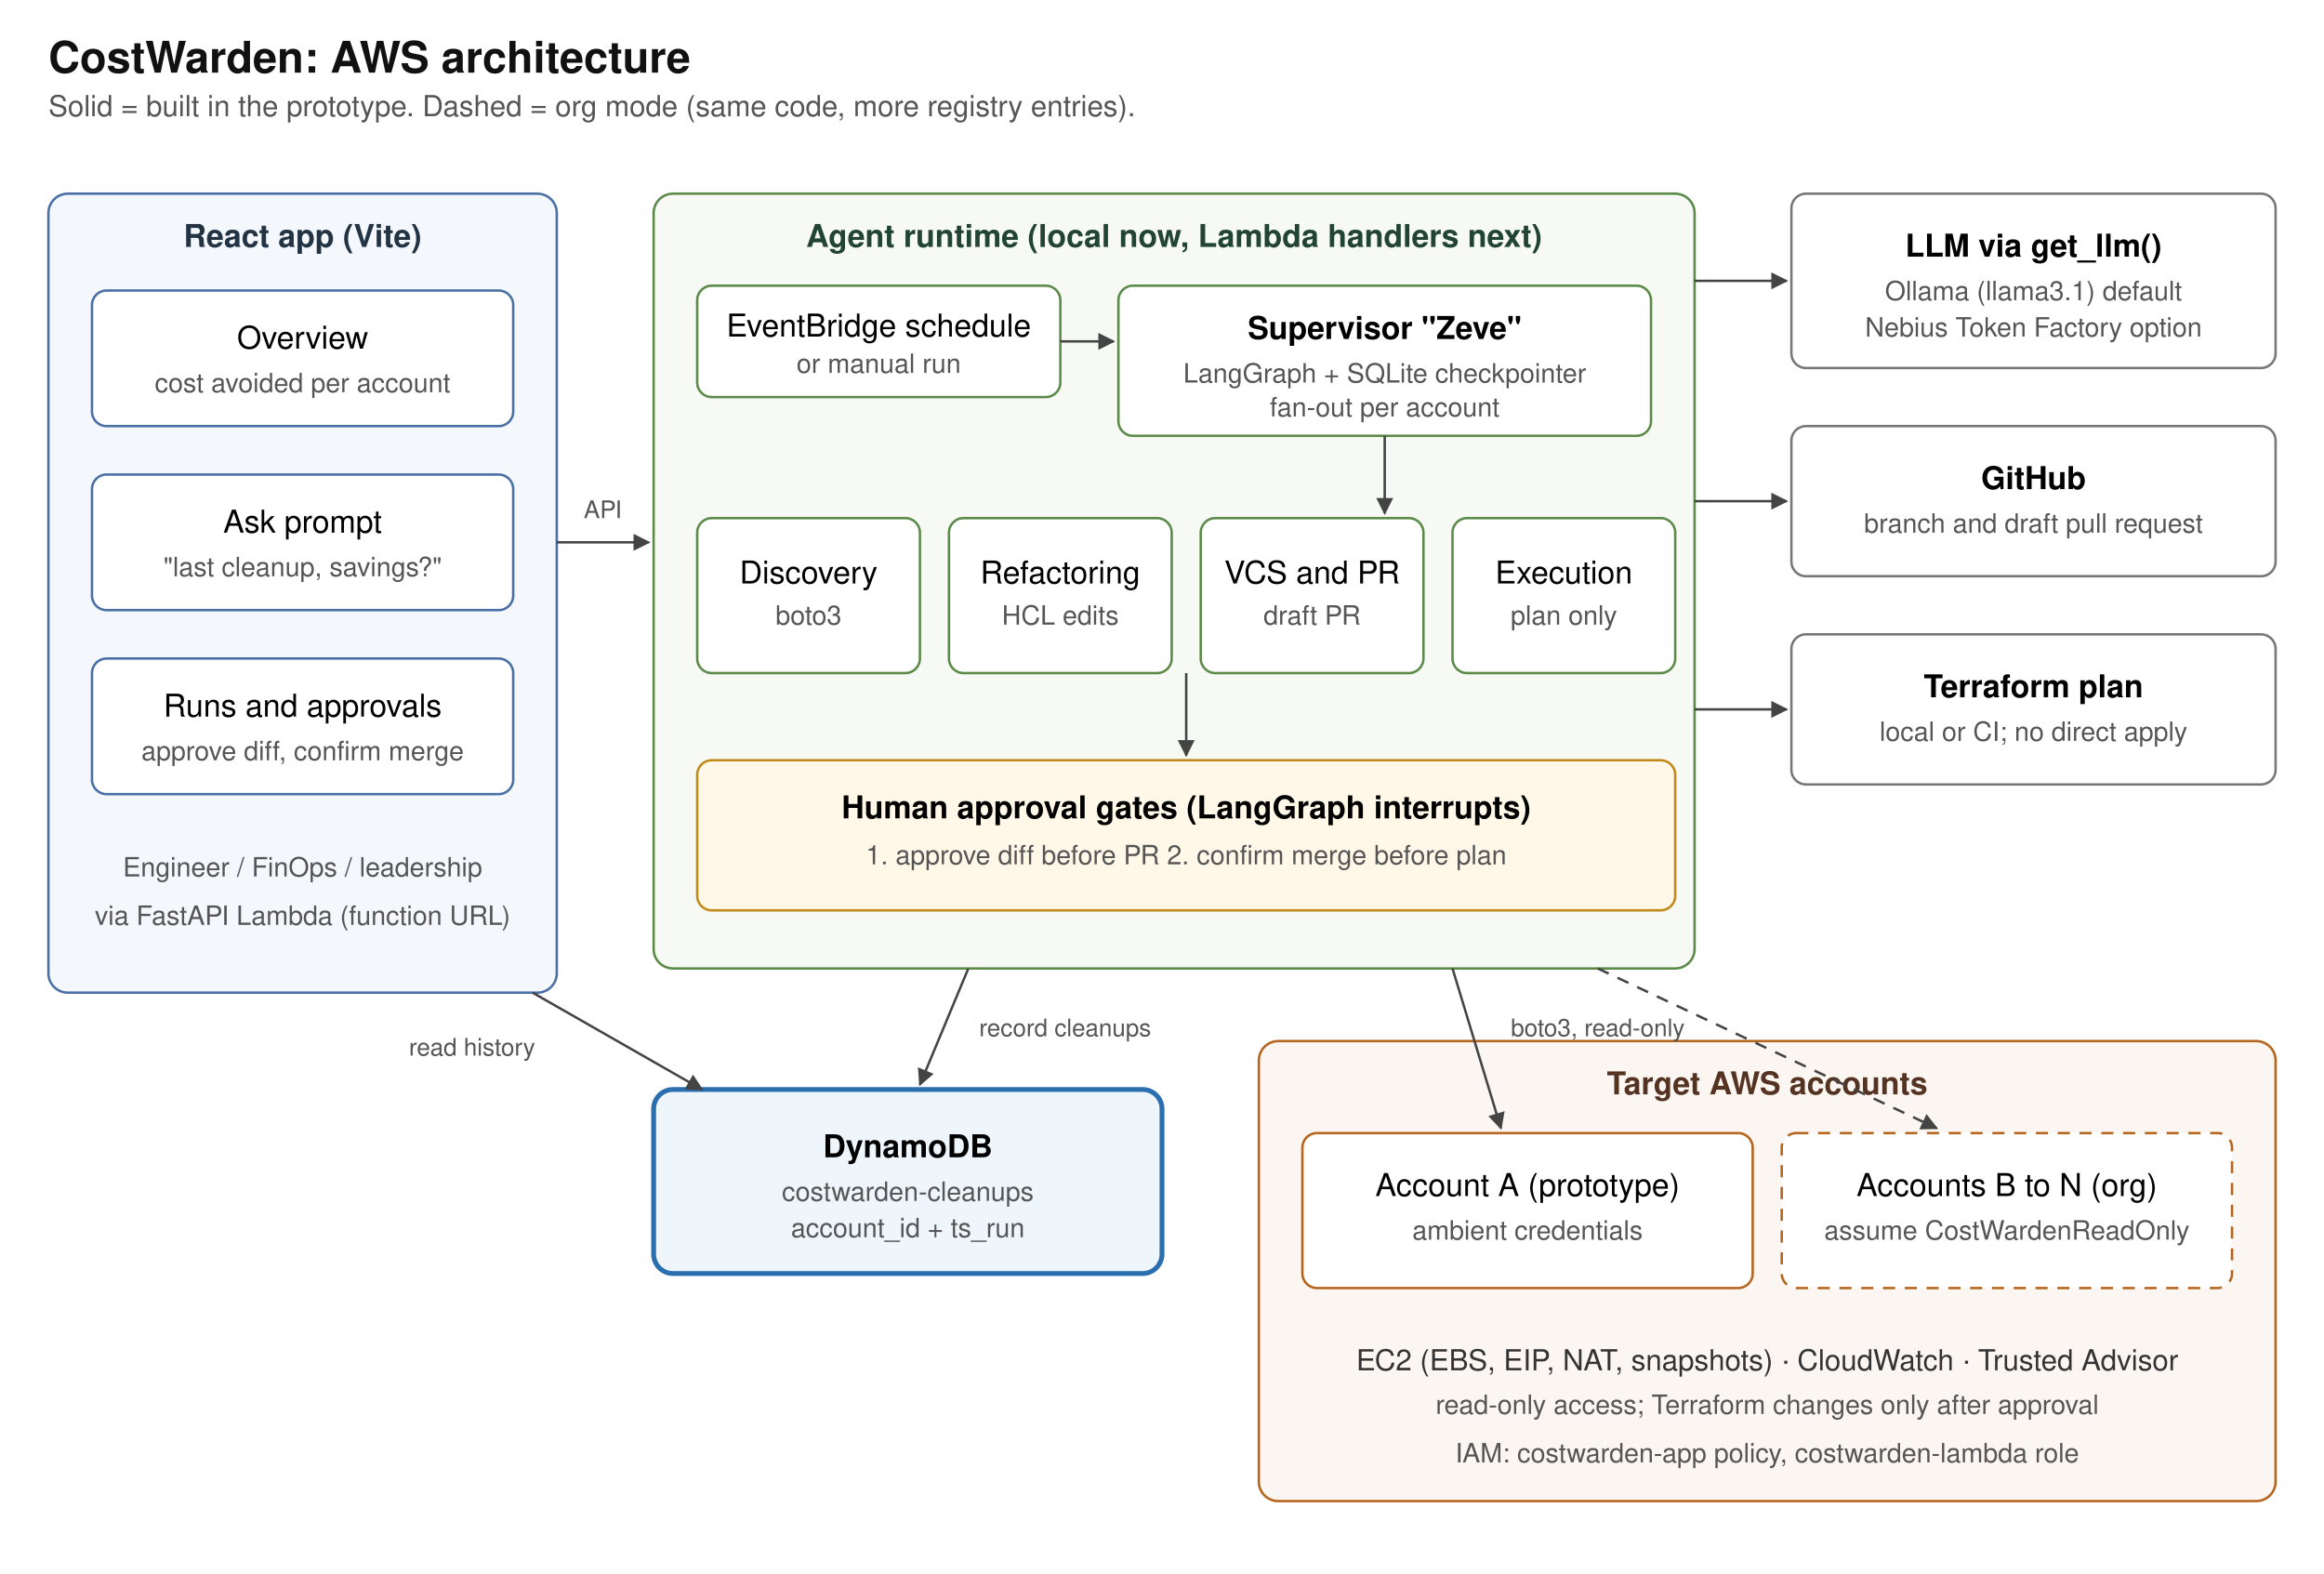
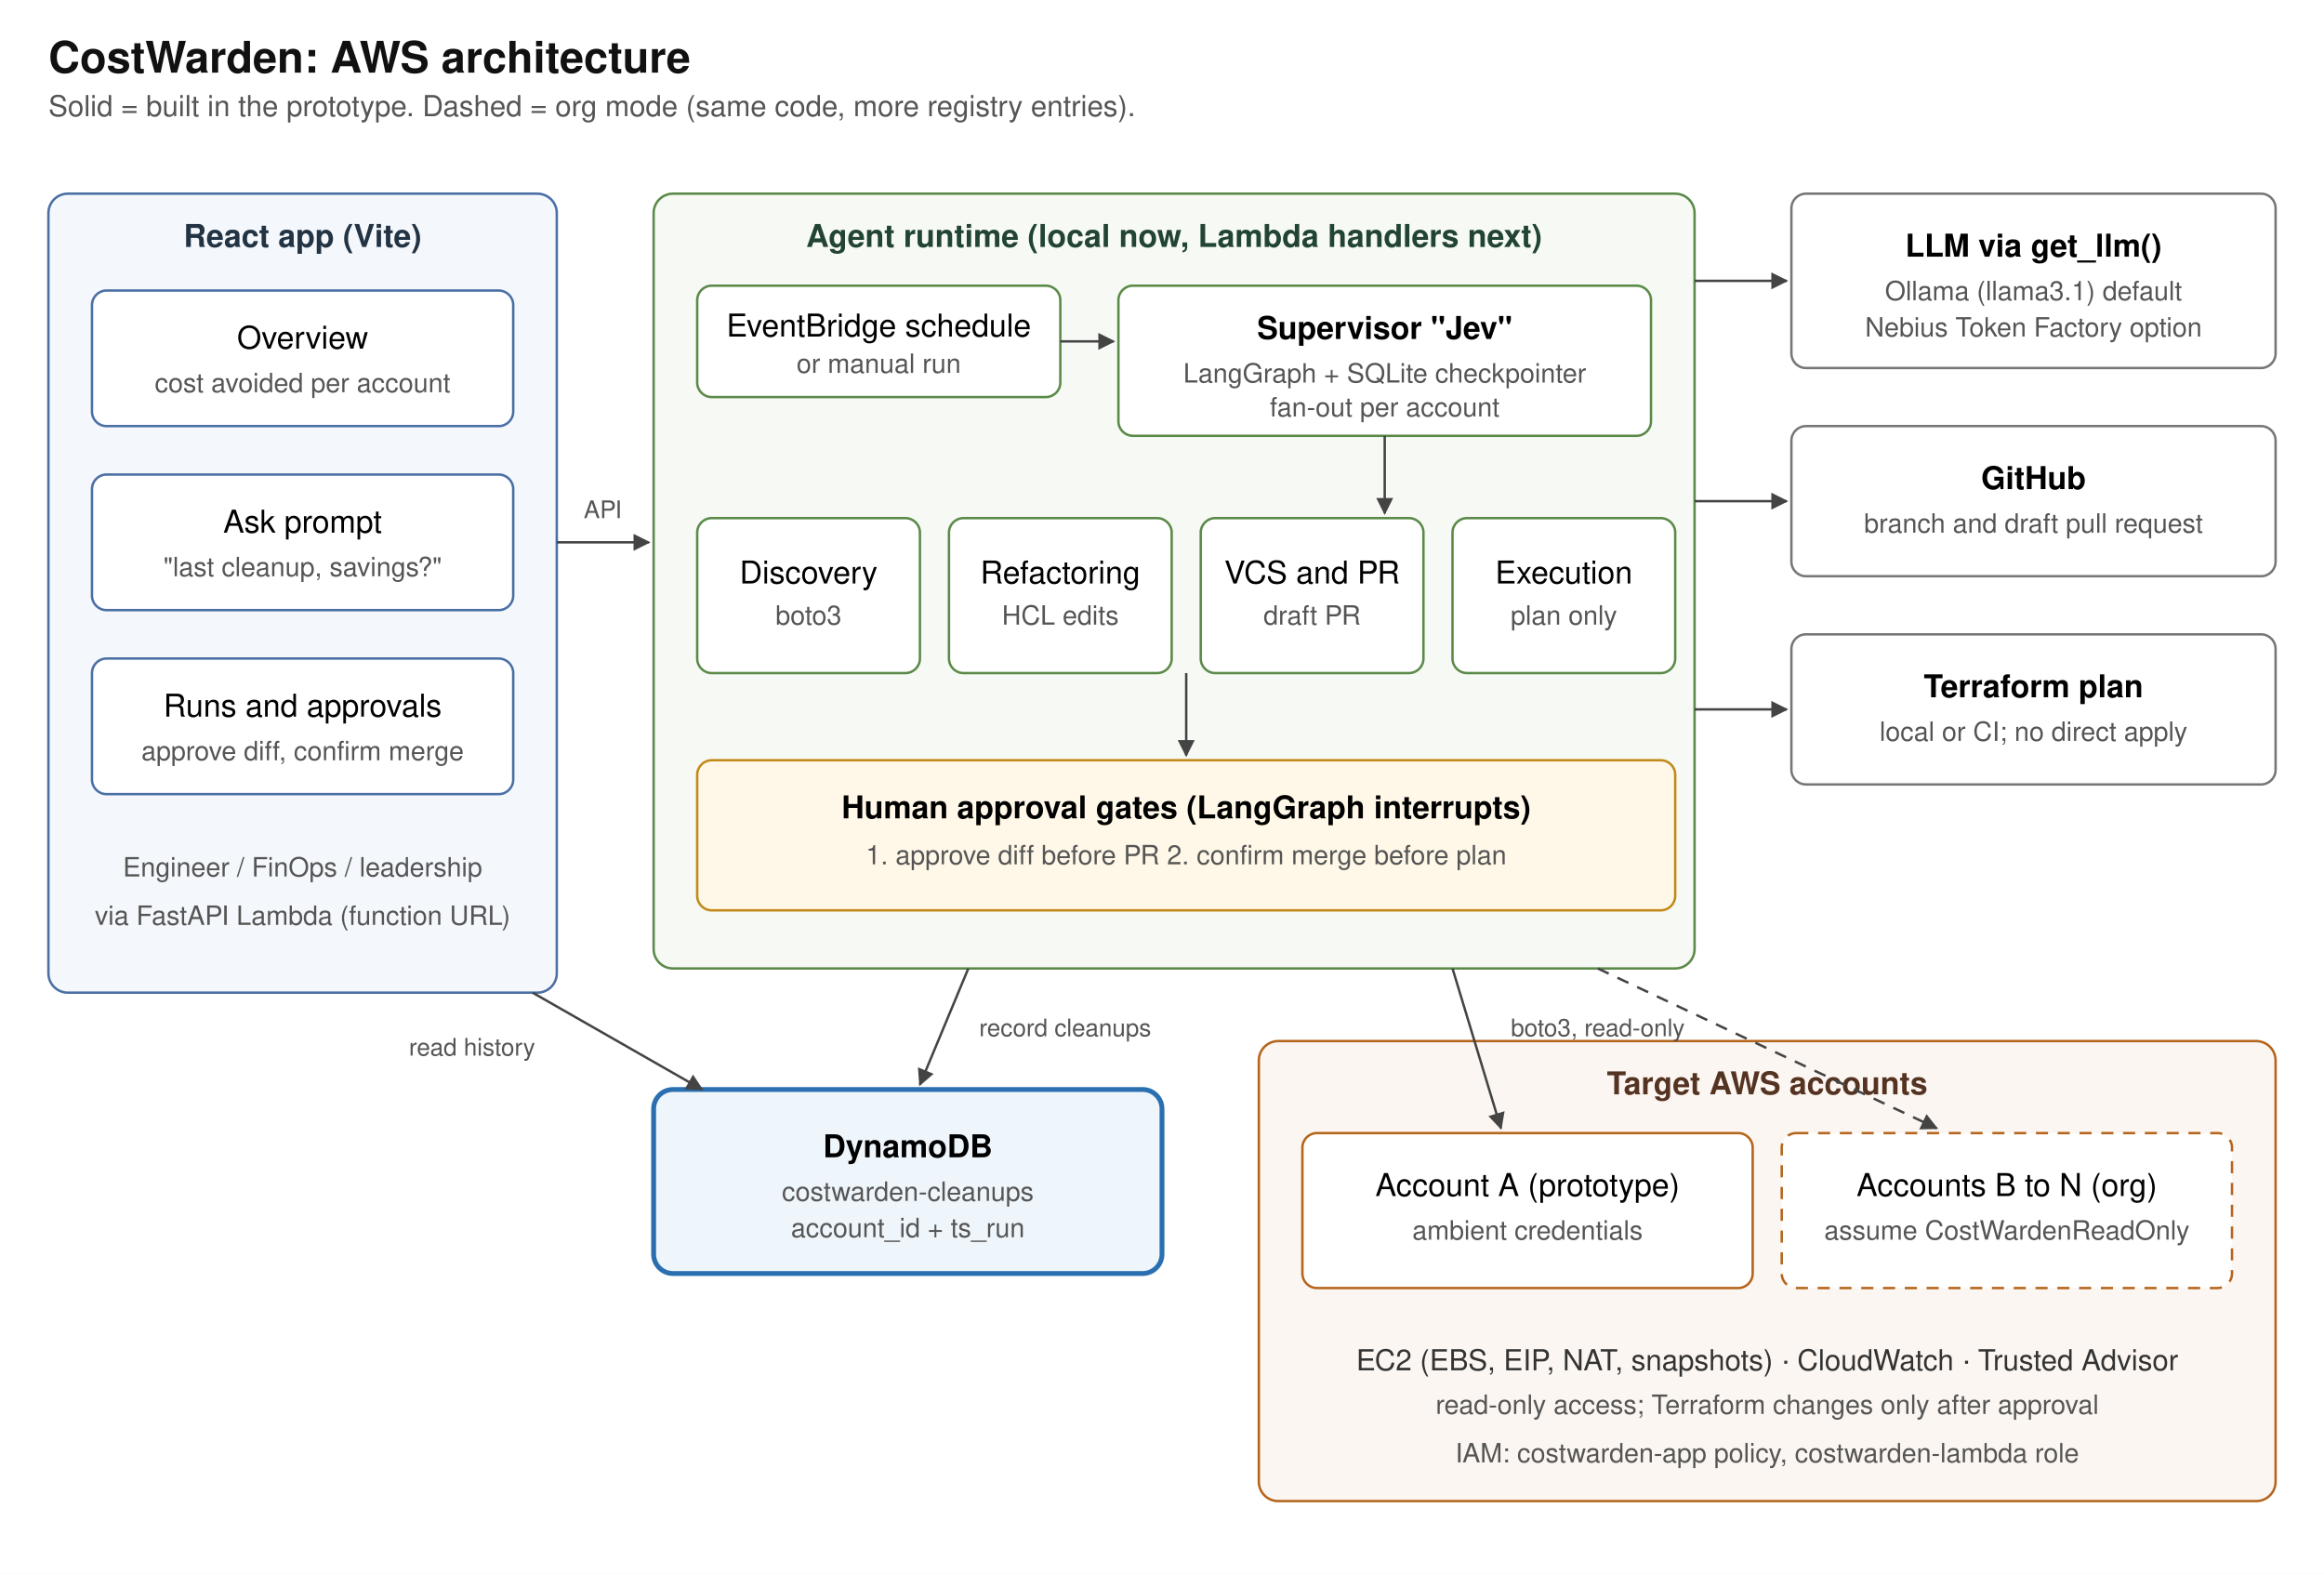
<svg xmlns="http://www.w3.org/2000/svg" viewBox="0 0 960 650" font-family="Helvetica, Arial, sans-serif" font-size="13">
  <defs>
    <marker id="arrow" viewBox="0 0 10 10" refX="9" refY="5" markerWidth="7" markerHeight="7" orient="auto-start-reverse">
      <path d="M0,0 L10,5 L0,10 z" fill="#444" />
    </marker>
  </defs>
  <rect width="960" height="650" fill="#ffffff" />
  <text x="20" y="30" font-size="18" font-weight="bold" fill="#111">CostWarden: AWS architecture</text>
  <text x="20" y="48" font-size="12" fill="#555">Solid = built in the prototype. Dashed = org mode (same code, more registry entries).</text>
  <rect x="20" y="80" width="210" height="330" rx="8" fill="#f4f7fb" stroke="#4a6fa5" />
  <text x="125" y="102" text-anchor="middle" font-weight="bold" fill="#234">React app (Vite)</text>
  <rect x="38" y="120" width="174" height="56" rx="6" fill="#fff" stroke="#4a6fa5" />
  <text x="125" y="144" text-anchor="middle">Overview</text>
  <text x="125" y="162" text-anchor="middle" font-size="11" fill="#555">cost avoided per account</text>
  <rect x="38" y="196" width="174" height="56" rx="6" fill="#fff" stroke="#4a6fa5" />
  <text x="125" y="220" text-anchor="middle">Ask prompt</text>
  <text x="125" y="238" text-anchor="middle" font-size="11" fill="#555">"last cleanup, savings?"</text>
  <rect x="38" y="272" width="174" height="56" rx="6" fill="#fff" stroke="#4a6fa5" />
  <text x="125" y="296" text-anchor="middle">Runs and approvals</text>
  <text x="125" y="314" text-anchor="middle" font-size="11" fill="#555">approve diff, confirm merge</text>
  <text x="125" y="362" text-anchor="middle" font-size="11" fill="#555">Engineer / FinOps / leadership</text>
  <text x="125" y="382" text-anchor="middle" font-size="11" fill="#555">via FastAPI Lambda (function URL)</text>
  <rect x="270" y="80" width="430" height="320" rx="8" fill="#f6f9f4" stroke="#5b8a49" />
  <text x="485" y="102" text-anchor="middle" font-weight="bold" fill="#243">Agent runtime (local now, Lambda handlers next)</text>
  <rect x="288" y="118" width="150" height="46" rx="6" fill="#fff" stroke="#5b8a49" />
  <text x="363" y="139" text-anchor="middle">EventBridge schedule</text>
  <text x="363" y="154" text-anchor="middle" font-size="11" fill="#555">or manual run</text>
  <rect x="462" y="118" width="220" height="62" rx="6" fill="#fff" stroke="#5b8a49" />
-   <text x="572" y="140" text-anchor="middle" font-weight="bold">Supervisor "Zeve"</text>
+   <text x="572" y="140" text-anchor="middle" font-weight="bold">Supervisor "Jev"</text>
  <text x="572" y="158" text-anchor="middle" font-size="11" fill="#555">LangGraph + SQLite checkpointer</text>
  <text x="572" y="172" text-anchor="middle" font-size="11" fill="#555">fan-out per account</text>
  <rect x="288" y="214" width="92" height="64" rx="6" fill="#fff" stroke="#5b8a49" />
  <text x="334" y="241" text-anchor="middle">Discovery</text>
  <text x="334" y="258" text-anchor="middle" font-size="11" fill="#555">boto3</text>
  <rect x="392" y="214" width="92" height="64" rx="6" fill="#fff" stroke="#5b8a49" />
  <text x="438" y="241" text-anchor="middle">Refactoring</text>
  <text x="438" y="258" text-anchor="middle" font-size="11" fill="#555">HCL edits</text>
  <rect x="496" y="214" width="92" height="64" rx="6" fill="#fff" stroke="#5b8a49" />
  <text x="542" y="241" text-anchor="middle">VCS and PR</text>
  <text x="542" y="258" text-anchor="middle" font-size="11" fill="#555">draft PR</text>
  <rect x="600" y="214" width="92" height="64" rx="6" fill="#fff" stroke="#5b8a49" />
  <text x="646" y="241" text-anchor="middle">Execution</text>
  <text x="646" y="258" text-anchor="middle" font-size="11" fill="#555">plan only</text>
  <rect x="288" y="314" width="404" height="62" rx="6" fill="#fff8e8" stroke="#c28a1a" />
  <text x="490" y="338" text-anchor="middle" font-weight="bold">Human approval gates (LangGraph interrupts)</text>
  <text x="490" y="357" text-anchor="middle" font-size="11" fill="#555">1. approve diff before PR   2. confirm merge before plan</text>
  <rect x="740" y="80" width="200" height="72" rx="6" fill="#fff" stroke="#777" />
  <text x="840" y="106" text-anchor="middle" font-weight="bold">LLM via get_llm()</text>
  <text x="840" y="124" text-anchor="middle" font-size="11" fill="#555">Ollama (llama3.1) default</text>
  <text x="840" y="139" text-anchor="middle" font-size="11" fill="#555">Nebius Token Factory option</text>
  <rect x="740" y="176" width="200" height="62" rx="6" fill="#fff" stroke="#777" />
  <text x="840" y="202" text-anchor="middle" font-weight="bold">GitHub</text>
  <text x="840" y="220" text-anchor="middle" font-size="11" fill="#555">branch and draft pull request</text>
  <rect x="740" y="262" width="200" height="62" rx="6" fill="#fff" stroke="#777" />
  <text x="840" y="288" text-anchor="middle" font-weight="bold">Terraform plan</text>
  <text x="840" y="306" text-anchor="middle" font-size="11" fill="#555">local or CI; no direct apply</text>
  <rect x="270" y="450" width="210" height="76" rx="8" fill="#eef5fb" stroke="#2a6fb0" stroke-width="2" />
  <text x="375" y="478" text-anchor="middle" font-weight="bold">DynamoDB</text>
  <text x="375" y="496" text-anchor="middle" font-size="11" fill="#555">costwarden-cleanups</text>
  <text x="375" y="511" text-anchor="middle" font-size="11" fill="#555">account_id + ts_run</text>
  <rect x="520" y="430" width="420" height="190" rx="8" fill="#fbf6f1" stroke="#b5651d" />
  <text x="730" y="452" text-anchor="middle" font-weight="bold" fill="#532">Target AWS accounts</text>
  <rect x="538" y="468" width="186" height="64" rx="6" fill="#fff" stroke="#b5651d" />
  <text x="631" y="494" text-anchor="middle">Account A (prototype)</text>
  <text x="631" y="512" text-anchor="middle" font-size="11" fill="#555">ambient credentials</text>
  <rect x="736" y="468" width="186" height="64" rx="6" fill="#fff" stroke="#b5651d" stroke-dasharray="5,4" />
  <text x="829" y="494" text-anchor="middle">Accounts B to N (org)</text>
  <text x="829" y="512" text-anchor="middle" font-size="11" fill="#555">assume CostWardenReadOnly</text>
  <text x="730" y="566" text-anchor="middle" font-size="12" fill="#333">EC2 (EBS, EIP, NAT, snapshots) · CloudWatch · Trusted Advisor</text>
  <text x="730" y="584" text-anchor="middle" font-size="11" fill="#555">read-only access; Terraform changes only after approval</text>
  <text x="730" y="604" text-anchor="middle" font-size="11" fill="#555">IAM: costwarden-app policy, costwarden-lambda role</text>
  <line x1="230" y1="224" x2="268" y2="224" stroke="#444" marker-end="url(#arrow)" />
  <text x="249" y="214" text-anchor="middle" font-size="10" fill="#555">API</text>
  <line x1="220" y1="410" x2="290" y2="450" stroke="#444" marker-end="url(#arrow)" />
  <text x="195" y="436" text-anchor="middle" font-size="10" fill="#555">read history</text>
  <line x1="438" y1="141" x2="460" y2="141" stroke="#444" marker-end="url(#arrow)" />
  <line x1="572" y1="180" x2="572" y2="212" stroke="#444" marker-end="url(#arrow)" />
  <line x1="490" y1="278" x2="490" y2="312" stroke="#444" marker-end="url(#arrow)" />
  <line x1="700" y1="116" x2="738" y2="116" stroke="#444" marker-end="url(#arrow)" />
  <line x1="700" y1="207" x2="738" y2="207" stroke="#444" marker-end="url(#arrow)" />
  <line x1="700" y1="293" x2="738" y2="293" stroke="#444" marker-end="url(#arrow)" />
  <line x1="400" y1="400" x2="380" y2="448" stroke="#444" marker-end="url(#arrow)" />
  <text x="440" y="428" text-anchor="middle" font-size="10" fill="#555">record cleanups</text>
  <line x1="600" y1="400" x2="620" y2="466" stroke="#444" marker-end="url(#arrow)" />
  <line x1="660" y1="400" x2="800" y2="466" stroke="#444" stroke-dasharray="5,4" marker-end="url(#arrow)" />
  <text x="660" y="428" text-anchor="middle" font-size="10" fill="#555">boto3, read-only</text>
</svg>
